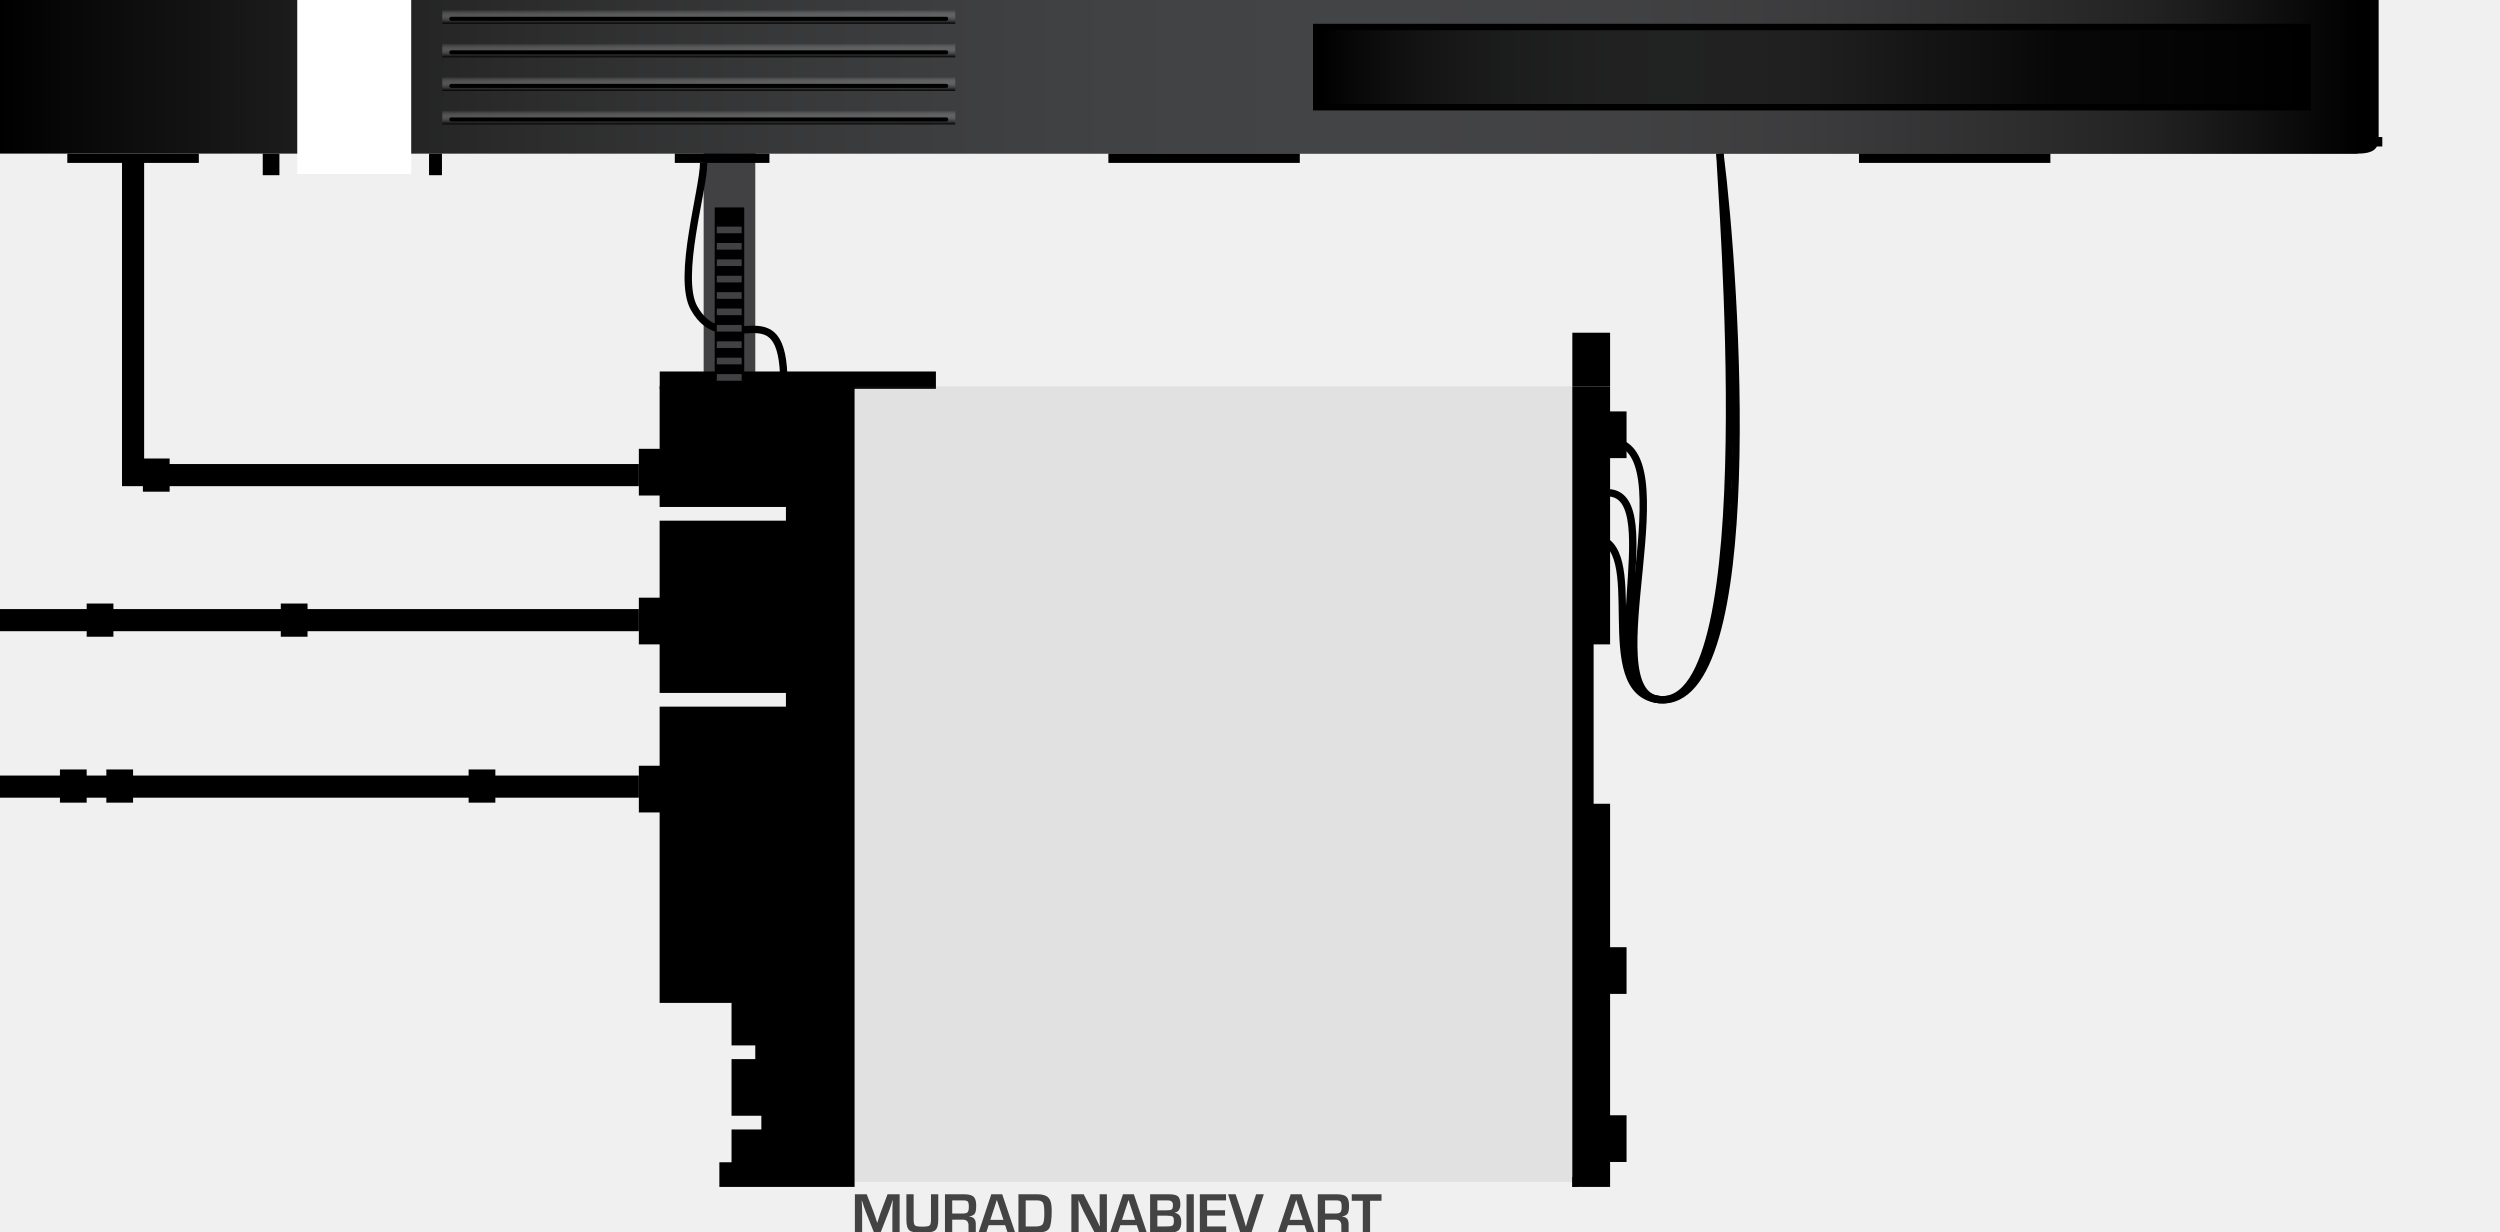
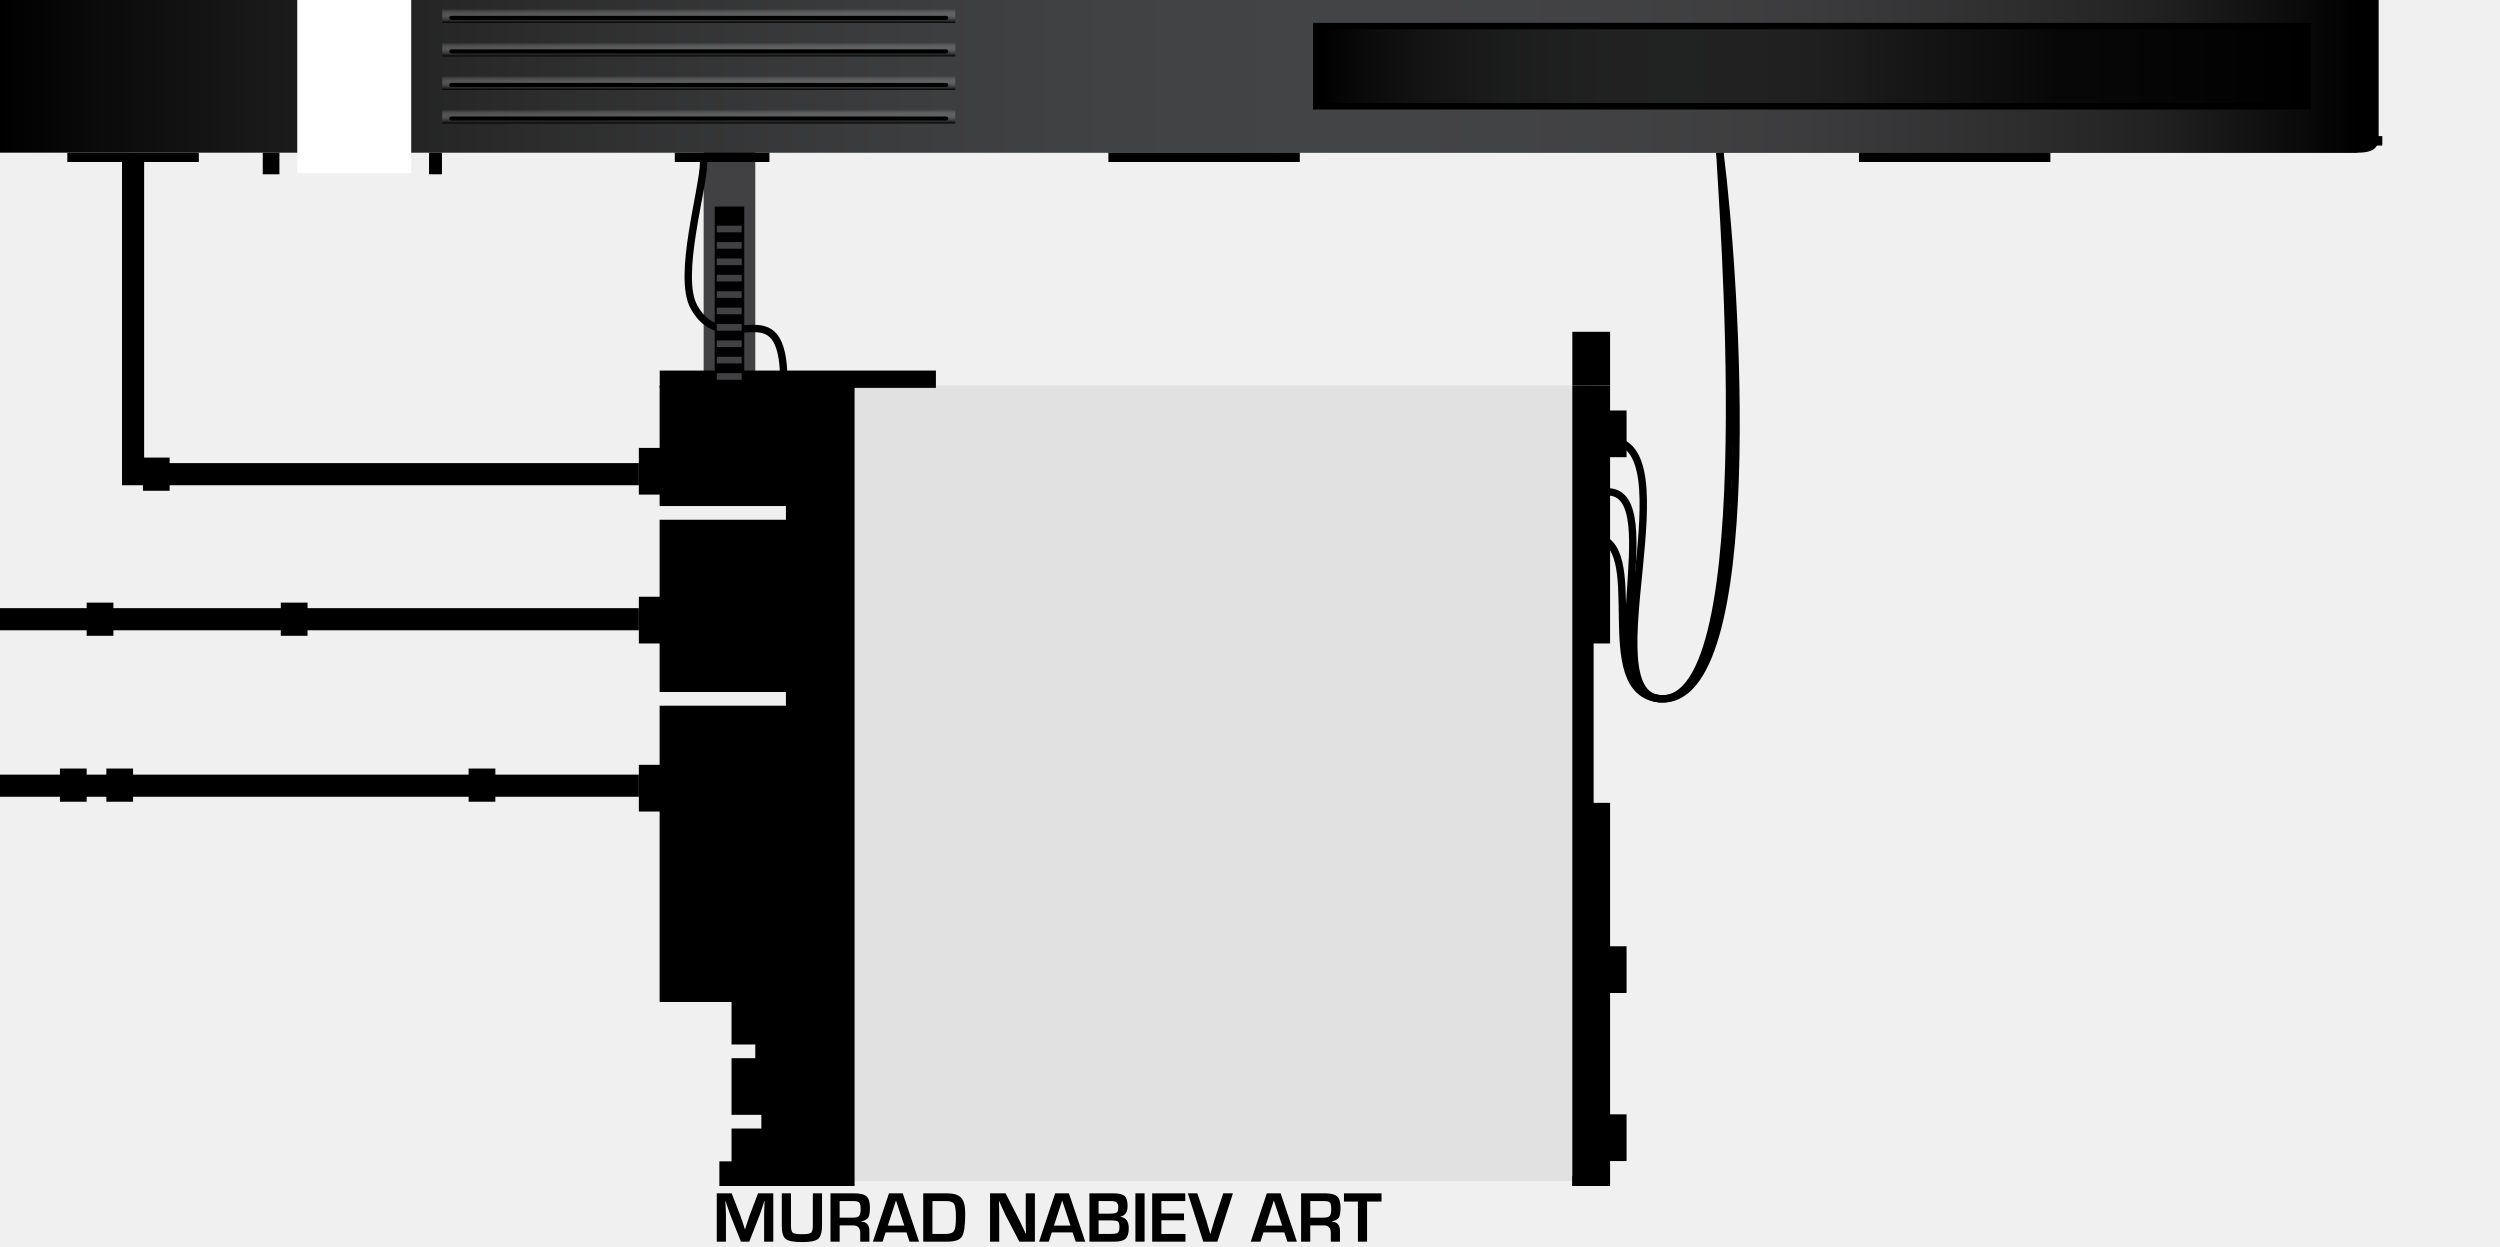
- <svg xmlns="http://www.w3.org/2000/svg" version="1.1" x="0px" y="0px" width="339px" height="167px" viewBox="0 0 339 167" enable-background="new 0 0 339 167" xml:space="preserve">
-   <g id="Layer_1">
+ <svg xmlns="http://www.w3.org/2000/svg" version="1.1" id="Layer_1" x="0px" y="0px" width="339px" height="169px" viewBox="0 0.125 339 169" enable-background="new 0 0.125 339 169" xml:space="preserve">
+   <g id="Layer_1_1_">
</g>
  <g id="Layer_2">
    <g>
      <rect x="95.416" y="19.183" fill="#414042" width="7" height="33.802" />
-       <path fill="none" stroke="#000000" stroke-miterlimit="10" d="M233.223,20.83c2.25,17.625,5.988,75.213-8.148,74.044" />
+       <path fill="none" stroke="#000000" stroke-miterlimit="10" d="M233.223,20.83c2.25,17.625,5.988,75.213-8.147,74.044" />
      <path fill="none" stroke="#000000" stroke-miterlimit="10" d="M95.416,22.09c0,3.546-3.64,15.489-1.313,19.664    c4.25,7.625,12.188-3.25,12.188,10.231" />
      <rect x="96.916" y="28.129" width="4" height="23.856" />
      <g>
        <g>
          <polyline points="126.91,50.374 126.91,52.725 89.458,52.725 89.458,50.374     " />
        </g>
        <g>
-           <rect x="115.882" y="52.386" opacity="0.1" fill="#58595B" width="99.886" height="107.882" />
-           <polygon points="218.327,87.378 218.327,62.121 220.56,62.121 220.56,55.788 218.327,55.788 218.327,52.386 213.208,52.386       213.208,160.945 218.327,160.945 218.327,157.563 220.56,157.563 220.56,151.23 218.327,151.23 218.327,134.773 220.56,134.773       220.56,128.44 218.327,128.44 218.327,108.99 216.094,108.99 216.094,87.378     " />
+           <rect x="115.882" y="52.386" opacity="0.1" fill="#58595B" enable-background="new    " width="99.886" height="107.882" />
+           <polygon points="218.327,87.378 218.327,62.121 220.561,62.121 220.561,55.788 218.327,55.788 218.327,52.386 213.208,52.386       213.208,160.945 218.327,160.945 218.327,157.563 220.561,157.563 220.561,151.23 218.327,151.23 218.327,134.773       220.561,134.773 220.561,128.439 218.327,128.439 218.327,108.99 216.094,108.99 216.094,87.378     " />
          <g>
-             <rect x="213.208" y="159.589" width="0.683" height="1.357" />
+             <rect x="213.208" y="159.589" width="0.683" height="1.356" />
          </g>
          <rect x="213.208" y="45.117" width="5.119" height="7.269" />
        </g>
      </g>
      <g>
        <rect x="97.197" y="30.728" fill="#414042" width="3.375" height="0.901" />
        <rect x="97.197" y="32.95" fill="#414042" width="3.375" height="0.901" />
        <rect x="97.197" y="35.172" fill="#414042" width="3.375" height="0.901" />
        <rect x="97.196" y="37.394" fill="#414042" width="3.375" height="0.902" />
        <rect x="97.197" y="39.616" fill="#414042" width="3.375" height="0.901" />
        <rect x="97.197" y="41.839" fill="#414042" width="3.375" height="0.901" />
        <rect x="97.196" y="44.061" fill="#414042" width="3.375" height="0.902" />
        <rect x="97.197" y="46.283" fill="#414042" width="3.375" height="0.901" />
        <rect x="97.197" y="48.505" fill="#414042" width="3.375" height="0.901" />
        <rect x="97.197" y="50.728" fill="#414042" width="3.375" height="0.901" />
      </g>
-       <path fill="none" stroke="#000000" stroke-miterlimit="10" d="M233.223,20.83c0.113,4.801,5.988,75.213-8.148,74.044    c-9.426-0.78-1.083-21.477-8.999-21.977" />
-       <path fill="none" stroke="#000000" stroke-miterlimit="10" d="M225.075,94.874c-9.426-0.78,1.042-27.548-6.874-28.048" />
-       <path fill="none" stroke="#000000" stroke-miterlimit="10" d="M225.075,94.874c-9.426-0.78,4.25-35.034-6.874-35.034" />
+       <path fill="none" stroke="#000000" stroke-miterlimit="10" d="M233.223,20.83c0.113,4.801,5.988,75.213-8.147,74.044    c-9.427-0.78-1.083-21.477-8.999-21.977" />
+       <path fill="none" stroke="#000000" stroke-miterlimit="10" d="M225.075,94.874c-9.427-0.78,1.042-27.548-6.874-28.048" />
+       <path fill="none" stroke="#000000" stroke-miterlimit="10" d="M225.075,94.874c-9.427-0.78,4.25-35.034-6.874-35.034" />
    </g>
-     <path d="M322.545,18.279c0,1.409-0.065,2.551-2.875,2.551H-0.122c0-1.915,0-1.142,0-2.551V0.594c0-1.409,0,0.078,0-0.701l317.581,0   h5.087V18.279z" />
-     <linearGradient id="SVGID_1_" gradientUnits="userSpaceOnUse" x1="-0.122" y1="10.362" x2="319.671" y2="10.362">
+     <path d="M322.545,18.279c0,1.409-0.064,2.551-2.875,2.551H-0.122c0-1.915,0-1.142,0-2.551V0.594c0-1.409,0,0.078,0-0.701h317.581   h5.087L322.545,18.279L322.545,18.279z" />
+     <linearGradient id="SVGID_1_" gradientUnits="userSpaceOnUse" x1="280.878" y1="-213.362" x2="600.671" y2="-213.362" gradientTransform="matrix(1 0 0 -1 -281 -203)">
      <stop offset="0" style="stop-color:#000000" />
      <stop offset="0" style="stop-color:#FFFFFF;stop-opacity:0" />
      <stop offset="0.029" style="stop-color:#F4F4F5;stop-opacity:0.029" />
      <stop offset="0.308" style="stop-color:#ACAEB1;stop-opacity:0.308" />
      <stop offset="0.555" style="stop-color:#787A7C;stop-opacity:0.555" />
      <stop offset="0.759" style="stop-color:#505052;stop-opacity:0.759" />
      <stop offset="0.913" style="stop-color:#252526;stop-opacity:0.913" />
      <stop offset="1" style="stop-color:#000000" />
    </linearGradient>
    <rect x="-0.122" y="-0.106" fill="url(#SVGID_1_)" width="319.793" height="20.937" />
    <g>
      <g>
-         <linearGradient id="SVGID_2_" gradientUnits="userSpaceOnUse" x1="94.753" y1="1.331" x2="94.753" y2="3.226">
+         <linearGradient id="SVGID_2_" gradientUnits="userSpaceOnUse" x1="375.754" y1="-204.331" x2="375.754" y2="-206.226" gradientTransform="matrix(1 0 0 -1 -281 -203)">
          <stop offset="0" style="stop-color:#FFFFFF;stop-opacity:0" />
          <stop offset="1" style="stop-color:#000000" />
        </linearGradient>
        <rect x="59.972" y="1.331" fill="url(#SVGID_2_)" width="69.563" height="1.895" />
        <g>
-           <path d="M60.919,2.552c0,0.151,0.123,0.274,0.274,0.274h67.119c0.151,0,0.274-0.123,0.274-0.274s-0.123-0.274-0.274-0.274      H61.193C61.042,2.278,60.919,2.401,60.919,2.552C60.919,2.552,60.919,2.401,60.919,2.552z" />
+           <path d="M60.919,2.552c0,0.151,0.123,0.274,0.274,0.274h67.119c0.151,0,0.274-0.123,0.274-0.274      c0-0.151-0.123-0.274-0.274-0.274H61.193C61.042,2.278,60.919,2.401,60.919,2.552C60.919,2.552,60.919,2.401,60.919,2.552z" />
        </g>
      </g>
      <g>
-         <linearGradient id="SVGID_3_" gradientUnits="userSpaceOnUse" x1="94.753" y1="5.879" x2="94.753" y2="7.774">
+         <linearGradient id="SVGID_3_" gradientUnits="userSpaceOnUse" x1="375.754" y1="-208.879" x2="375.754" y2="-210.775" gradientTransform="matrix(1 0 0 -1 -281 -203)">
          <stop offset="0" style="stop-color:#FFFFFF;stop-opacity:0" />
          <stop offset="1" style="stop-color:#000000" />
        </linearGradient>
        <rect x="59.972" y="5.879" fill="url(#SVGID_3_)" width="69.563" height="1.896" />
        <g>
          <path d="M60.919,7.101c0,0.151,0.123,0.274,0.274,0.274h67.119c0.151,0,0.274-0.123,0.274-0.274s-0.123-0.274-0.274-0.274      H61.193C61.042,6.827,60.919,6.949,60.919,7.101C60.919,7.101,60.919,6.949,60.919,7.101z" />
        </g>
      </g>
      <g>
-         <linearGradient id="SVGID_4_" gradientUnits="userSpaceOnUse" x1="94.753" y1="10.428" x2="94.753" y2="12.323">
+         <linearGradient id="SVGID_4_" gradientUnits="userSpaceOnUse" x1="375.754" y1="-213.428" x2="375.754" y2="-215.324" gradientTransform="matrix(1 0 0 -1 -281 -203)">
          <stop offset="0" style="stop-color:#FFFFFF;stop-opacity:0" />
          <stop offset="1" style="stop-color:#000000" />
        </linearGradient>
        <rect x="59.972" y="10.428" fill="url(#SVGID_4_)" width="69.563" height="1.896" />
        <g>
          <path d="M60.92,11.649c0,0.151,0.123,0.274,0.274,0.274h67.119c0.151,0,0.274-0.123,0.274-0.274s-0.123-0.274-0.274-0.274      H61.194C61.042,11.375,60.92,11.498,60.92,11.649C60.92,11.649,60.92,11.498,60.92,11.649z" />
        </g>
      </g>
      <g>
-         <linearGradient id="SVGID_5_" gradientUnits="userSpaceOnUse" x1="94.753" y1="14.976" x2="94.753" y2="16.871">
+         <linearGradient id="SVGID_5_" gradientUnits="userSpaceOnUse" x1="375.754" y1="-217.976" x2="375.754" y2="-219.871" gradientTransform="matrix(1 0 0 -1 -281 -203)">
          <stop offset="0" style="stop-color:#FFFFFF;stop-opacity:0" />
          <stop offset="1" style="stop-color:#000000" />
        </linearGradient>
        <rect x="59.972" y="14.976" fill="url(#SVGID_5_)" width="69.563" height="1.895" />
        <g>
          <path d="M60.919,16.197c0,0.151,0.123,0.274,0.274,0.274h67.119c0.151,0,0.274-0.123,0.274-0.274      c0-0.151-0.123-0.273-0.274-0.273H61.193C61.042,15.924,60.919,16.046,60.919,16.197C60.919,16.197,60.919,16.046,60.919,16.197      z" />
        </g>
      </g>
    </g>
    <rect x="321.874" y="18.583" width="1.166" height="1.281" />
    <rect x="178.044" y="3.226" width="135.333" height="11.75" />
-     <linearGradient id="SVGID_6_" gradientUnits="userSpaceOnUse" x1="179.211" y1="9.101" x2="312.211" y2="9.101">
+     <linearGradient id="SVGID_6_" gradientUnits="userSpaceOnUse" x1="460.211" y1="-212.101" x2="593.211" y2="-212.101" gradientTransform="matrix(1 0 0 -1 -281 -203)">
      <stop offset="0" style="stop-color:#000000" />
      <stop offset="0" style="stop-color:#202021;stop-opacity:0.993" />
      <stop offset="0" style="stop-color:#5C5C5F;stop-opacity:0.952" />
      <stop offset="0" style="stop-color:#7D7F82;stop-opacity:0.907" />
      <stop offset="0" style="stop-color:#9A9C9E;stop-opacity:0.858" />
      <stop offset="0" style="stop-color:#B4B6B8;stop-opacity:0.805" />
      <stop offset="0" style="stop-color:#CACCCE;stop-opacity:0.746" />
      <stop offset="0" style="stop-color:#DCDEDF;stop-opacity:0.68" />
      <stop offset="0" style="stop-color:#EBEBEC;stop-opacity:0.603" />
      <stop offset="0" style="stop-color:#F5F5F5;stop-opacity:0.507" />
      <stop offset="0" style="stop-color:#FCFCFC;stop-opacity:0.373" />
      <stop offset="0" style="stop-color:#FFFFFF;stop-opacity:0" />
      <stop offset="0.035" style="stop-color:#E3E4E5;stop-opacity:0.035" />
      <stop offset="0.098" style="stop-color:#BCBEC0;stop-opacity:0.098" />
      <stop offset="0.168" style="stop-color:#9A9C9F;stop-opacity:0.168" />
      <stop offset="0.241" style="stop-color:#7E8083;stop-opacity:0.241" />
      <stop offset="0.32" style="stop-color:#67686A;stop-opacity:0.32" />
      <stop offset="0.405" style="stop-color:#515254;stop-opacity:0.405" />
      <stop offset="0.5" style="stop-color:#3F3E40;stop-opacity:0.5" />
      <stop offset="0.609" style="stop-color:#232223;stop-opacity:0.609" />
      <stop offset="0.747" style="stop-color:#0A0A0A;stop-opacity:0.747" />
      <stop offset="1" style="stop-color:#000000" />
    </linearGradient>
    <rect x="179.211" y="4.101" fill="url(#SVGID_6_)" width="133" height="10" />
    <rect x="9.128" y="20.83" width="17.833" height="1.26" />
    <rect x="91.503" y="20.83" width="12.833" height="1.26" />
    <rect x="150.298" y="20.83" width="25.955" height="1.26" />
    <rect x="252.077" y="20.83" width="25.955" height="1.26" />
    <path fill="none" stroke="#808285" stroke-miterlimit="10" d="M312.878,9.101" />
    <path fill="none" stroke="#808285" stroke-miterlimit="10" d="M178.044,9.101" />
    <rect x="35.628" y="20.83" width="2.261" height="2.927" />
    <rect x="58.176" y="20.83" width="1.753" height="2.927" />
    <rect x="40.307" y="-0.106" fill="#FFFFFF" width="15.451" height="23.696" />
-     <polygon points="89.445,52.386 89.445,60.86 86.628,60.86 86.628,67.193 89.445,67.193 89.445,68.744 106.572,68.744    106.572,70.603 89.445,70.603 89.445,81.045 86.628,81.045 86.628,87.378 89.445,87.378 89.445,93.962 106.572,93.962    106.572,95.821 89.445,95.821 89.445,103.835 86.628,103.835 86.628,110.168 89.445,110.168 89.445,135.993 99.196,135.993    99.196,141.757 102.416,141.757 102.416,143.616 99.196,143.616 99.196,151.295 103.238,151.295 103.238,153.155 99.196,153.155    99.196,157.604 97.545,157.604 97.545,160.945 115.882,160.945 115.882,52.386  " />
+     <polygon points="89.445,52.386 89.445,60.86 86.628,60.86 86.628,67.193 89.445,67.193 89.445,68.744 106.572,68.744    106.572,70.603 89.445,70.603 89.445,81.045 86.628,81.045 86.628,87.378 89.445,87.378 89.445,93.962 106.572,93.962    106.572,95.82 89.445,95.82 89.445,103.835 86.628,103.835 86.628,110.168 89.445,110.168 89.445,135.993 99.196,135.993    99.196,141.757 102.416,141.757 102.416,143.616 99.196,143.616 99.196,151.295 103.238,151.295 103.238,153.154 99.196,153.154    99.196,157.604 97.545,157.604 97.545,160.945 115.882,160.945 115.882,52.386  " />
    <line fill="none" stroke="#000000" stroke-width="3" stroke-miterlimit="10" x1="86.628" y1="84.09" x2="-0.122" y2="84.09" />
    <line fill="none" stroke="#000000" stroke-width="3" stroke-miterlimit="10" x1="86.628" y1="106.666" x2="-0.122" y2="106.666" />
    <polyline fill="none" stroke="#000000" stroke-width="3" stroke-miterlimit="10" points="18.045,21.46 18.045,64.423    86.628,64.423  " />
    <rect x="8.128" y="104.34" width="3.625" height="4.5" />
    <rect x="14.42" y="104.34" width="3.625" height="4.5" />
    <rect x="63.545" y="104.34" width="3.625" height="4.5" />
    <rect x="38.076" y="81.84" width="3.625" height="4.5" />
    <rect x="11.753" y="81.84" width="3.625" height="4.5" />
    <rect x="19.378" y="62.173" width="3.625" height="4.5" />
    <g>
-       <path fill="#434343" d="M121.991,161.942v5.191h-0.985v-2.829c0-0.226,0.006-0.482,0.019-0.769l0.019-0.388l0.019-0.384h-0.031    l-0.118,0.361l-0.114,0.361c-0.106,0.324-0.188,0.564-0.247,0.719l-1.141,2.928h-0.897l-1.152-2.906    c-0.063-0.159-0.147-0.399-0.251-0.718l-0.118-0.361l-0.118-0.357h-0.03l0.019,0.376l0.019,0.38    c0.016,0.294,0.023,0.547,0.023,0.757v2.829h-0.985v-5.191h1.605l0.928,2.404c0.063,0.167,0.147,0.407,0.251,0.718l0.114,0.361    l0.118,0.357h0.035l0.11-0.357l0.114-0.357c0.094-0.302,0.175-0.54,0.244-0.715l0.913-2.411H121.991z" />
-       <path fill="#434343" d="M126.243,161.942h0.985v3.454c0,0.722-0.139,1.2-0.417,1.433c-0.278,0.233-0.845,0.35-1.702,0.35    c-0.905,0-1.498-0.11-1.78-0.331c-0.281-0.22-0.422-0.686-0.422-1.396v-3.51h0.984v3.51c0,0.383,0.069,0.625,0.206,0.728    c0.137,0.103,0.458,0.154,0.966,0.154c0.52,0,0.846-0.052,0.979-0.156c0.133-0.104,0.199-0.358,0.199-0.764V161.942z" />
-       <path fill="#434343" d="M128.137,167.133v-5.191h2.56c0.637,0,1.075,0.11,1.316,0.331c0.241,0.221,0.361,0.62,0.361,1.198    c0,0.525-0.06,0.884-0.181,1.077s-0.367,0.326-0.74,0.399v0.034c0.576,0.036,0.864,0.371,0.864,1.008v1.144h-0.985v-0.946    c0-0.535-0.264-0.803-0.791-0.803h-1.418v1.75H128.137z M129.122,164.555h1.415c0.337,0,0.561-0.061,0.671-0.181    c0.11-0.12,0.166-0.362,0.166-0.724c0-0.37-0.048-0.609-0.143-0.717c-0.095-0.108-0.304-0.162-0.626-0.162h-1.483V164.555z" />
-       <path fill="#434343" d="M136.299,166.137h-2.241l-0.323,0.996h-1.042l1.727-5.191h1.479l1.753,5.191h-1.023L136.299,166.137z     M136.07,165.411l-0.897-2.704l-0.882,2.704H136.07z" />
-       <path fill="#434343" d="M138.101,167.133v-5.191h2.552c0.725,0,1.233,0.159,1.523,0.475c0.291,0.317,0.436,0.872,0.436,1.666    c0,1.296-0.117,2.128-0.35,2.497c-0.233,0.369-0.76,0.553-1.579,0.553H138.101z M139.086,166.305h1.403    c0.472,0,0.776-0.108,0.915-0.325c0.138-0.217,0.208-0.696,0.208-1.436c0-0.766-0.063-1.253-0.187-1.46    c-0.124-0.208-0.416-0.313-0.875-0.313h-1.464V166.305z" />
-       <path fill="#434343" d="M150.097,161.942v5.191h-1.67l-1.483-2.848c-0.074-0.143-0.189-0.391-0.346-0.746l-0.167-0.373    l-0.164-0.372h-0.038l0.015,0.342l0.011,0.339l0.008,0.68v2.978h-0.985v-5.191h1.669l1.351,2.632    c0.119,0.233,0.257,0.516,0.415,0.848l0.198,0.422l0.198,0.426h0.034l-0.012-0.335l-0.011-0.334l-0.007-0.669v-2.989H150.097z" />
-       <path fill="#434343" d="M154.151,166.137h-2.24l-0.323,0.996h-1.042l1.727-5.191h1.479l1.753,5.191h-1.023L154.151,166.137z     M153.922,165.411l-0.897-2.704l-0.882,2.704H153.922z" />
-       <path fill="#434343" d="M155.954,167.133v-5.191h2.552c0.599,0,1.006,0.095,1.223,0.287c0.217,0.191,0.325,0.552,0.325,1.082    c0,0.641-0.254,1.019-0.764,1.133v0.019c0.593,0.092,0.89,0.503,0.89,1.237c0,0.529-0.114,0.901-0.343,1.114    c-0.228,0.213-0.626,0.319-1.194,0.319H155.954z M156.938,164.122h1.206c0.39,0,0.64-0.043,0.747-0.129    c0.108-0.086,0.162-0.285,0.162-0.598c0-0.416-0.236-0.624-0.707-0.624h-1.408V164.122z M156.938,166.305h1.08l0.346-0.008    c0.333,0,0.551-0.047,0.656-0.141c0.105-0.094,0.158-0.292,0.158-0.593c0-0.314-0.055-0.512-0.166-0.593    c-0.11-0.082-0.382-0.122-0.815-0.122h-1.259V166.305z" />
-       <path fill="#434343" d="M161.879,161.942v5.191h-0.985v-5.191H161.879z" />
-       <path fill="#434343" d="M163.682,162.771v1.339h2.434v0.727h-2.434v1.468h2.59v0.829h-3.575v-5.191h3.552v0.829H163.682z" />
-       <path fill="#434343" d="M170.33,161.942h1.042l-1.674,5.191h-1.514l-1.658-5.191h1.022l0.974,2.939    c0.092,0.282,0.227,0.753,0.407,1.415h0.026l0.099-0.354c0.122-0.441,0.226-0.794,0.312-1.058L170.33,161.942z" />
-       <path fill="#434343" d="M176.89,166.137h-2.24l-0.323,0.996h-1.042l1.727-5.191h1.479l1.753,5.191h-1.023L176.89,166.137z     M176.662,165.411l-0.897-2.704l-0.883,2.704H176.662z" />
-       <path fill="#434343" d="M178.693,167.133v-5.191h2.56c0.637,0,1.075,0.11,1.316,0.331c0.241,0.221,0.361,0.62,0.361,1.198    c0,0.525-0.061,0.884-0.181,1.077c-0.121,0.193-0.367,0.326-0.74,0.399v0.034c0.576,0.036,0.863,0.371,0.863,1.008v1.144h-0.985    v-0.946c0-0.535-0.264-0.803-0.791-0.803h-1.418v1.75H178.693z M179.678,164.555h1.415c0.337,0,0.561-0.061,0.671-0.181    c0.11-0.12,0.166-0.362,0.166-0.724c0-0.37-0.048-0.609-0.143-0.717c-0.095-0.108-0.304-0.162-0.626-0.162h-1.482V164.555z" />
-       <path fill="#434343" d="M185.782,162.825v4.309h-0.985v-4.309h-1.498v-0.882h4.035v0.882H185.782z" />
+       <path d="M104.857,161.941v6.553h-1.244v-3.569c0-0.286,0.008-0.609,0.024-0.972l0.024-0.49l0.024-0.483h-0.039l-0.149,0.455    l-0.145,0.454c-0.133,0.409-0.237,0.713-0.311,0.909l-1.44,3.695h-1.132l-1.455-3.667c-0.08-0.202-0.186-0.505-0.317-0.907    l-0.148-0.456l-0.149-0.45h-0.038l0.024,0.475l0.023,0.479c0.02,0.371,0.029,0.69,0.029,0.955v3.571h-1.244v-6.552h2.026    l1.171,3.035c0.08,0.209,0.186,0.513,0.317,0.904l0.144,0.456l0.149,0.451h0.044l0.139-0.451l0.144-0.451    c0.119-0.38,0.221-0.681,0.308-0.902l1.152-3.042H104.857L104.857,161.941z" />
+       <path d="M110.225,161.941h1.243v4.361c0,0.91-0.176,1.514-0.526,1.808c-0.351,0.295-1.067,0.443-2.148,0.443    c-1.142,0-1.891-0.141-2.247-0.42c-0.355-0.277-0.533-0.865-0.533-1.761v-4.432h1.242v4.432c0,0.482,0.087,0.788,0.26,0.918    c0.173,0.131,0.578,0.194,1.219,0.194c0.656,0,1.068-0.064,1.236-0.197c0.167-0.13,0.251-0.45,0.251-0.964v-4.383H110.225z" />
+       <path d="M112.615,168.494v-6.553h3.23c0.804,0,1.357,0.14,1.662,0.419c0.304,0.278,0.456,0.781,0.456,1.512    c0,0.663-0.076,1.116-0.229,1.359c-0.153,0.244-0.463,0.411-0.934,0.504v0.042c0.727,0.047,1.09,0.469,1.09,1.272v1.444h-1.243    v-1.193c0-0.676-0.333-1.015-0.998-1.015h-1.79v2.209L112.615,168.494L112.615,168.494z M113.858,165.24h1.786    c0.425,0,0.708-0.077,0.847-0.229s0.209-0.457,0.209-0.913c0-0.469-0.061-0.77-0.181-0.905c-0.12-0.137-0.384-0.204-0.79-0.204    h-1.872V165.24L113.858,165.24z" />
+       <path d="M122.917,167.236h-2.829l-0.408,1.258h-1.315l2.18-6.553h1.867l2.212,6.553h-1.291L122.917,167.236z M122.628,166.321    l-1.132-3.413l-1.113,3.413H122.628z" />
+       <path d="M125.191,168.494v-6.553h3.221c0.915,0,1.557,0.202,1.922,0.601c0.367,0.4,0.55,1.101,0.55,2.103    c0,1.636-0.147,2.686-0.441,3.152c-0.294,0.466-0.959,0.697-1.993,0.697H125.191z M126.435,167.449h1.771    c0.596,0,0.98-0.136,1.155-0.409c0.174-0.274,0.263-0.879,0.263-1.813c0-0.968-0.08-1.582-0.236-1.843    c-0.156-0.263-0.525-0.395-1.104-0.395h-1.848V167.449L126.435,167.449z" />
+       <path d="M140.333,161.941v6.553h-2.108l-1.872-3.595c-0.093-0.18-0.238-0.493-0.437-0.941l-0.21-0.471l-0.207-0.47h-0.048    l0.019,0.432l0.014,0.428l0.011,0.857v3.76h-1.244v-6.553h2.107l1.705,3.323c0.15,0.293,0.325,0.65,0.524,1.07l0.25,0.532    l0.25,0.537h0.043l-0.015-0.422l-0.014-0.421l-0.009-0.846v-3.771h1.242V161.941z" />
+       <path d="M145.45,167.236h-2.827l-0.408,1.258h-1.315l2.18-6.553h1.867l2.212,6.553h-1.291L145.45,167.236z M145.161,166.321    l-1.132-3.413l-1.113,3.413H145.161z" />
+       <path d="M147.726,168.494v-6.553h3.221c0.756,0,1.27,0.121,1.544,0.362c0.273,0.241,0.41,0.698,0.41,1.366    c0,0.81-0.321,1.286-0.964,1.43v0.024c0.748,0.116,1.124,0.635,1.124,1.562c0,0.667-0.144,1.138-0.433,1.406    c-0.288,0.27-0.79,0.402-1.507,0.402H147.726z M148.968,164.694h1.522c0.492,0,0.808-0.055,0.943-0.163    c0.136-0.108,0.205-0.36,0.205-0.756c0-0.525-0.298-0.786-0.893-0.786h-1.777V164.694L148.968,164.694z M148.968,167.449h1.363    l0.437-0.011c0.42,0,0.696-0.059,0.828-0.177s0.2-0.37,0.2-0.75c0-0.396-0.07-0.646-0.209-0.748    c-0.139-0.103-0.482-0.154-1.029-0.154h-1.589V167.449z" />
+       <path d="M155.204,161.941v6.553h-1.243v-6.553H155.204z" />
+       <path d="M157.48,162.989v1.688h3.072v0.918h-3.072v1.854h3.269v1.046h-4.512v-6.551h4.483v1.045H157.48L157.48,162.989z" />
+       <path d="M165.872,161.941h1.315l-2.113,6.553h-1.911l-2.093-6.553h1.29l1.229,3.71c0.116,0.356,0.287,0.95,0.514,1.786h0.033    l0.125-0.447c0.153-0.556,0.285-1.001,0.394-1.335L165.872,161.941z" />
+       <path d="M174.152,167.236h-2.828l-0.407,1.258h-1.315l2.179-6.553h1.868l2.212,6.553h-1.291L174.152,167.236z M173.864,166.321    l-1.132-3.413l-1.115,3.413H173.864z" />
+       <path d="M176.428,168.494v-6.553h3.23c0.805,0,1.357,0.14,1.66,0.419c0.306,0.278,0.456,0.781,0.456,1.512    c0,0.663-0.076,1.116-0.228,1.359c-0.153,0.244-0.464,0.411-0.935,0.504v0.042c0.728,0.047,1.09,0.469,1.09,1.272v1.444h-1.244    v-1.193c0-0.676-0.332-1.015-0.998-1.015h-1.79v2.209L176.428,168.494L176.428,168.494z M177.67,165.24h1.786    c0.426,0,0.709-0.077,0.847-0.229c0.14-0.151,0.21-0.457,0.21-0.913c0-0.469-0.061-0.77-0.18-0.905    c-0.121-0.137-0.385-0.204-0.79-0.204h-1.87v2.251H177.67z" />
+       <path d="M185.375,163.057v5.438h-1.243v-5.438h-1.891v-1.112h5.093v1.112H185.375z" />
    </g>
  </g>
</svg>
